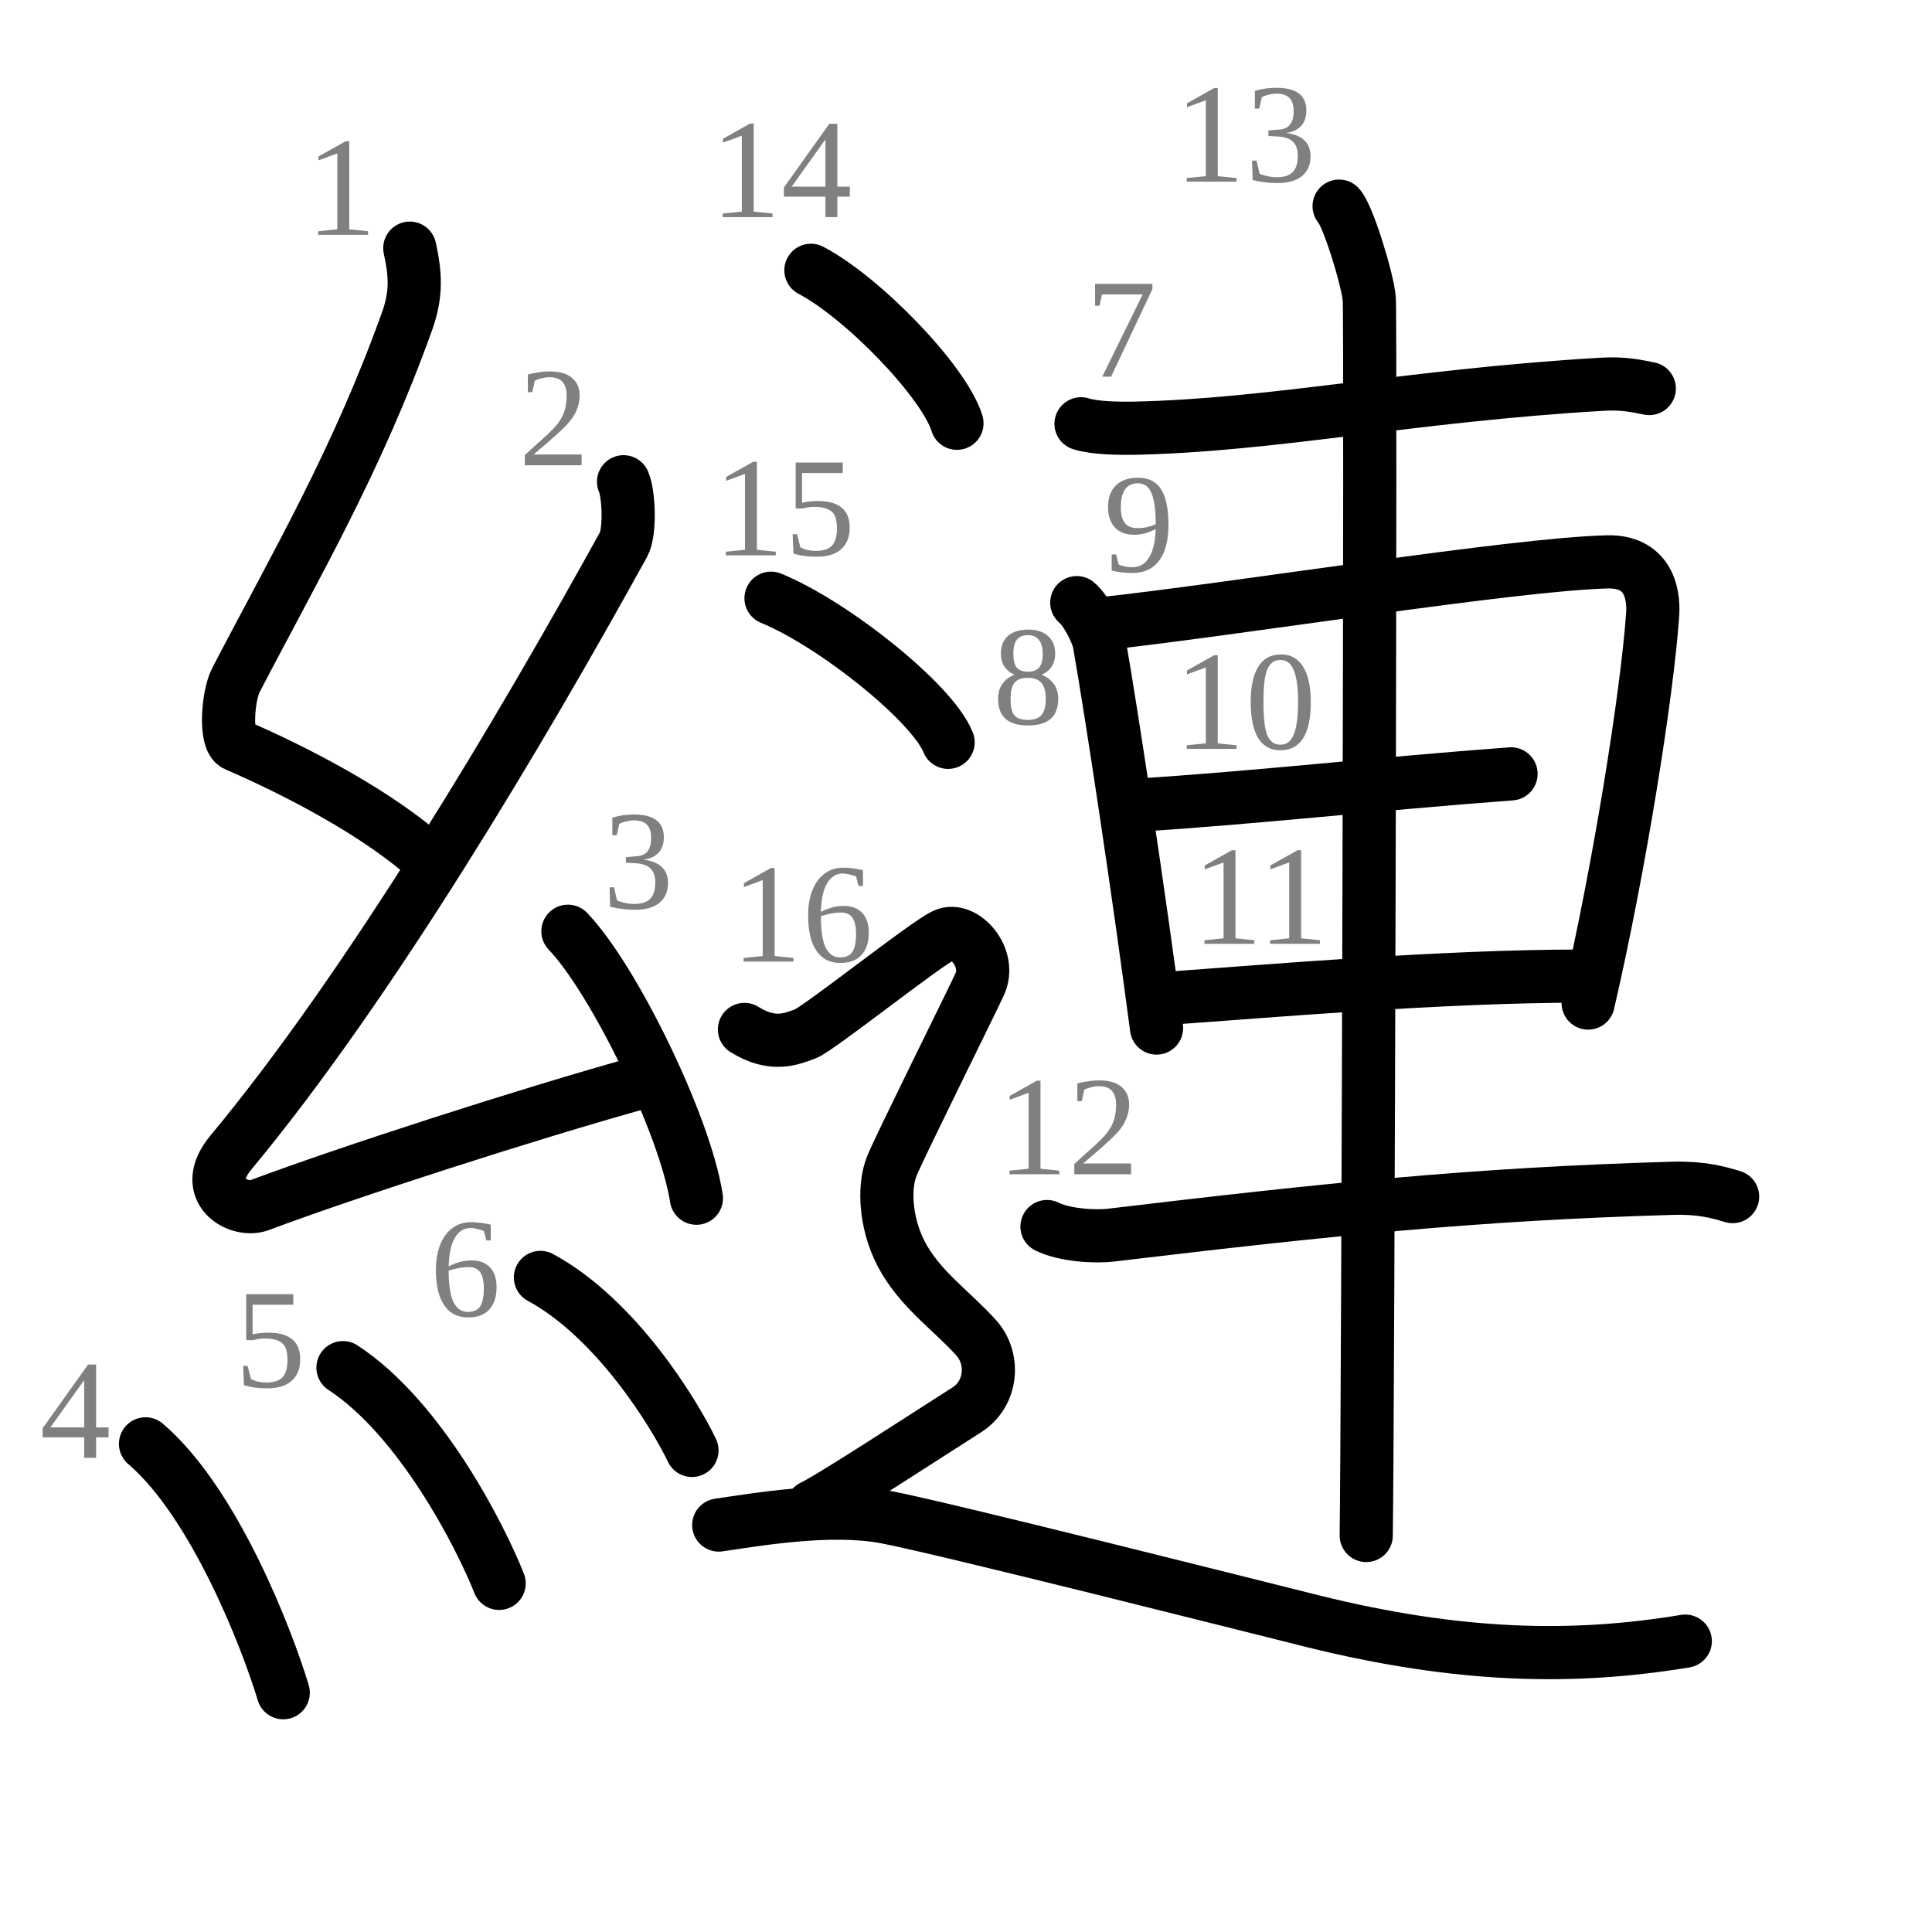
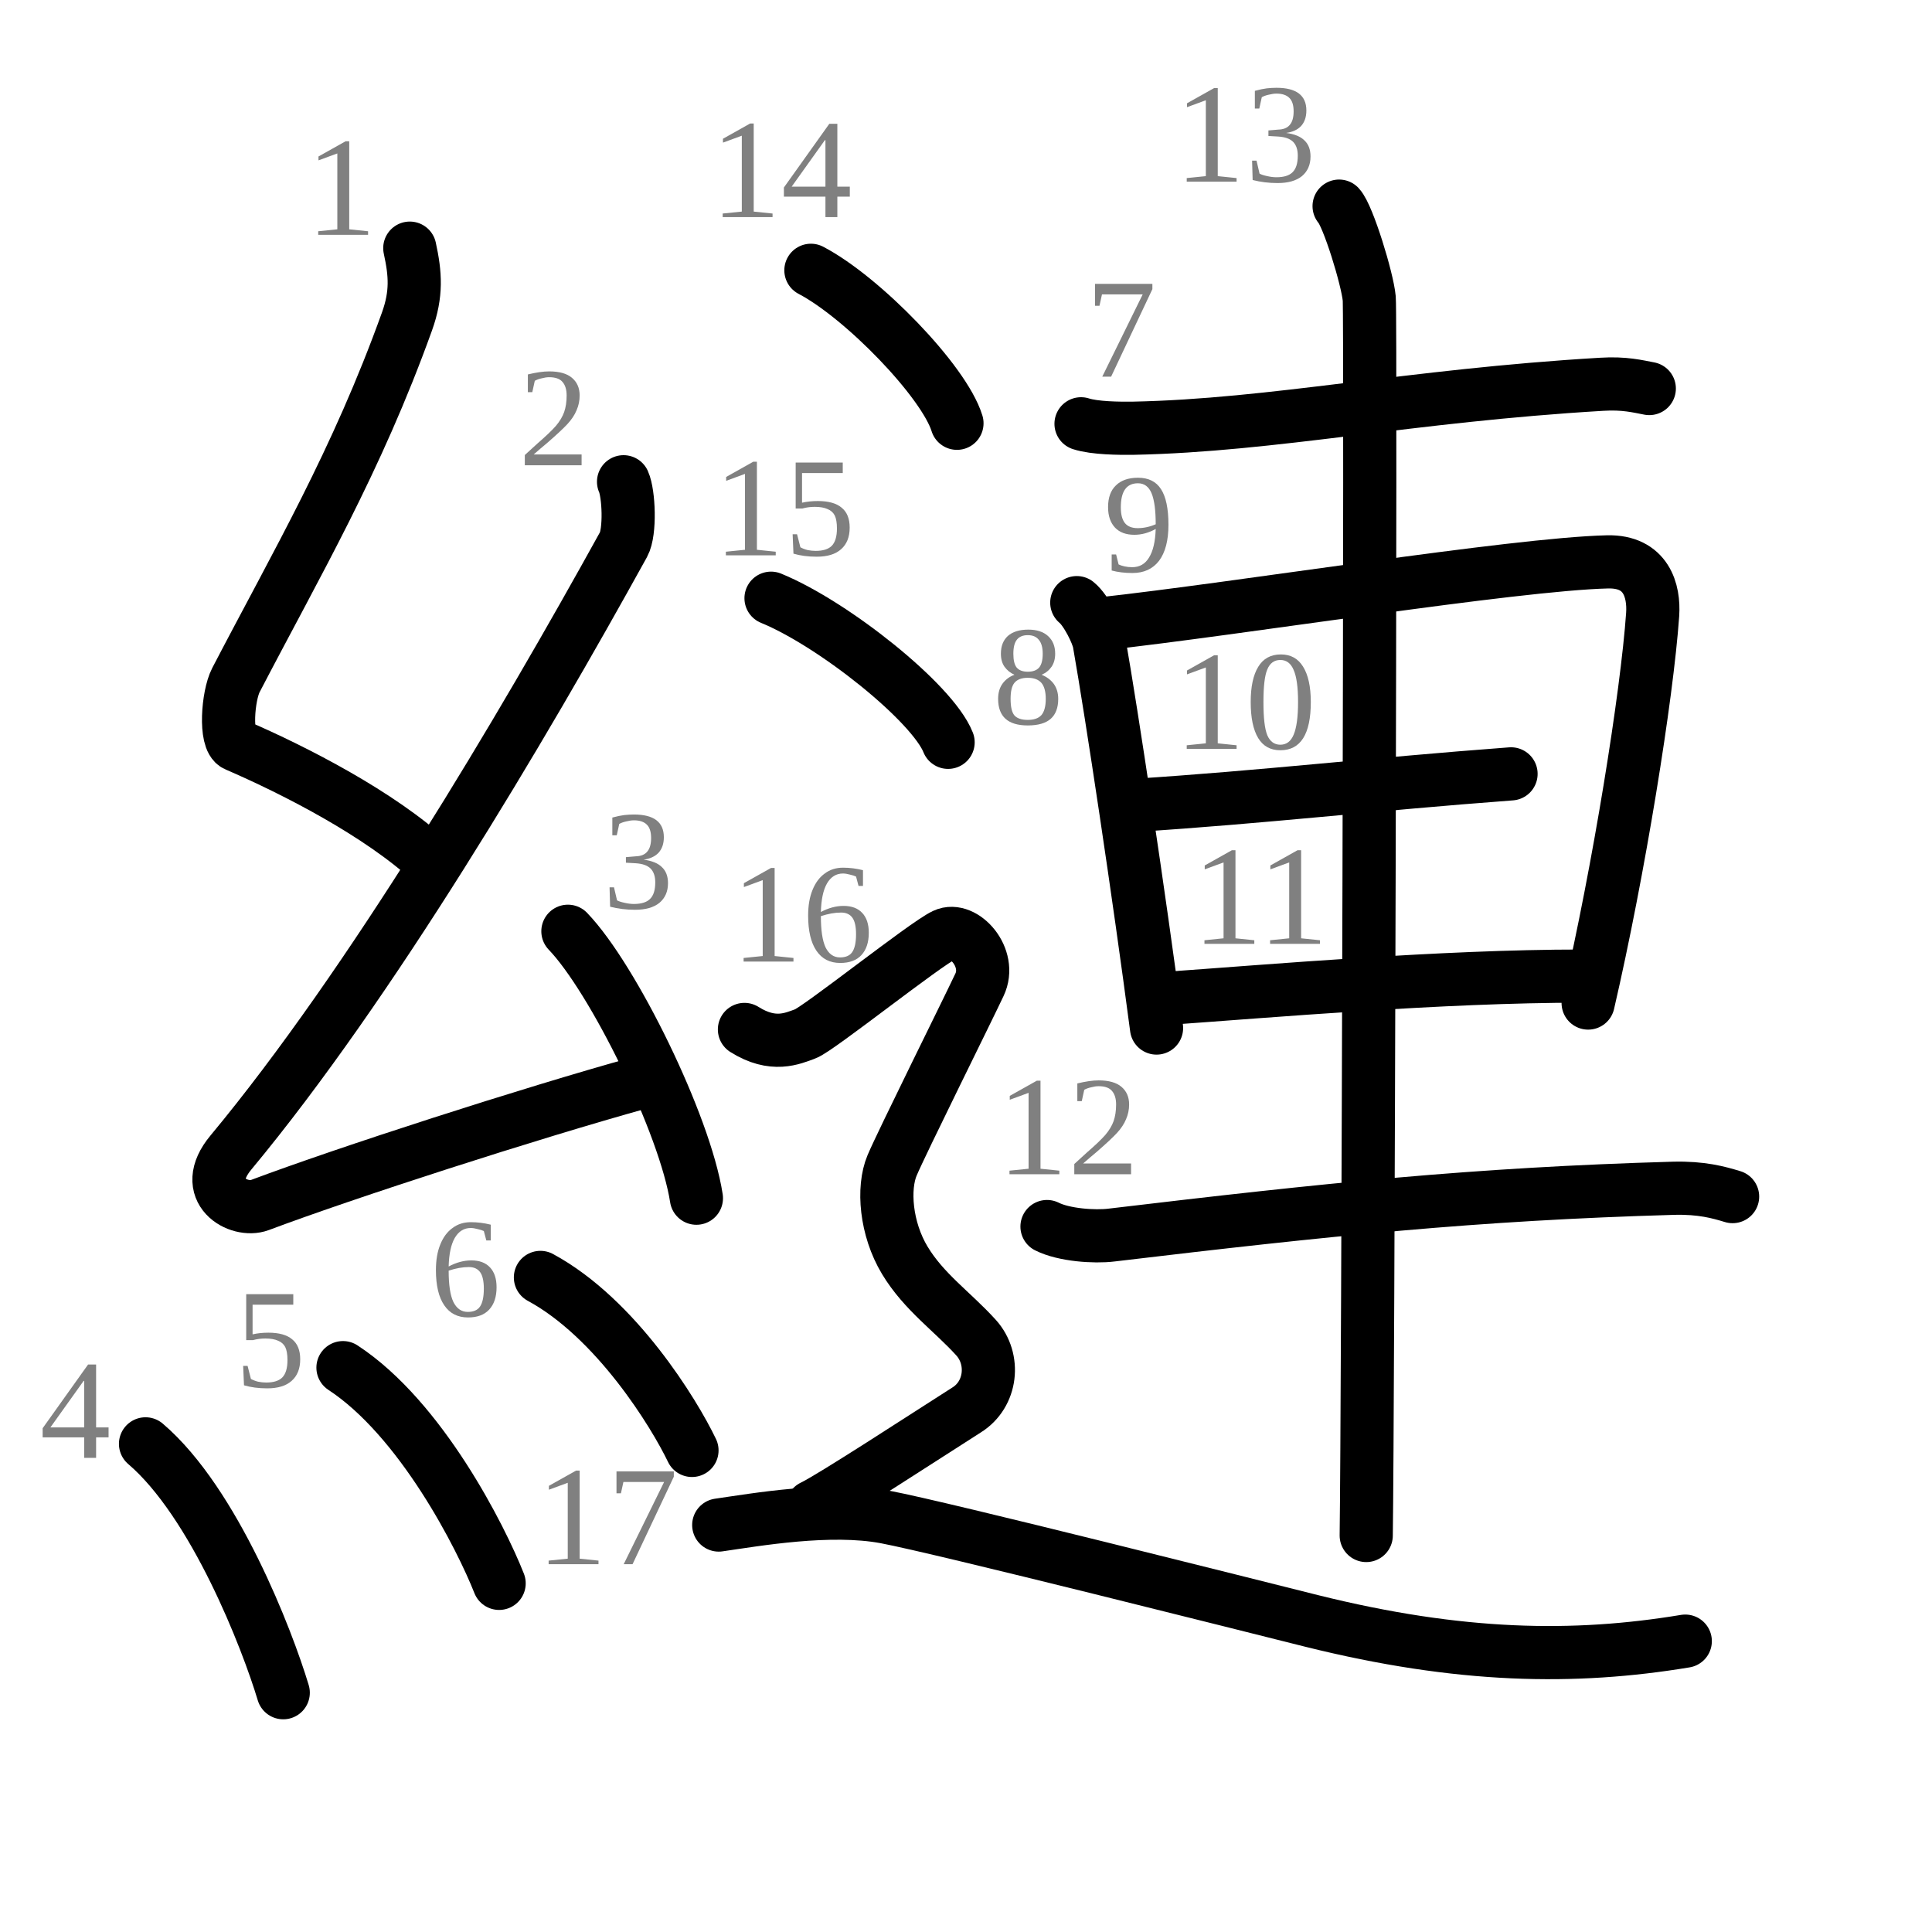
<svg xmlns="http://www.w3.org/2000/svg" xmlns:ns1="http://kanjivg.tagaini.net" width="109" height="109" viewBox="0 0 109 109">
  <g id="kvg:StrokePaths_07e3a-Kaisho" style="fill:none;stroke:#000000;stroke-width:3;stroke-linecap:round;stroke-linejoin:round;">
    <g id="kvg:07e3a-Kaisho" ns1:element="縺">
      <g id="kvg:07e3a-Kaisho-g1" ns1:element="糸" ns1:variant="true" ns1:position="left" ns1:radical="general">
        <path id="kvg:07e3a-Kaisho-s1" ns1:type="㇜" d="M23.12,14c0.32,1.46,0.4,2.58-0.16,4.14c-2.84,7.9-6.21,13.62-9.65,20.23c-0.46,0.89-0.64,3.38,0,3.66c3.38,1.46,8.12,3.9,11.02,6.58" />
        <path id="kvg:07e3a-Kaisho-s2" ns1:type="㇜" d="M35.18,27.18c0.3,0.66,0.39,2.83,0,3.54C29.45,41.1,20.9,55.55,13.03,65.02c-1.81,2.17,0.45,3.41,1.62,2.97c4.93-1.85,15.15-5.15,21.48-6.91" />
        <path id="kvg:07e3a-Kaisho-s3" ns1:type="㇔" d="M32.04,52.54c2.56,2.66,6.61,10.92,7.25,15.06" />
        <path id="kvg:07e3a-Kaisho-s4" ns1:type="㇔" d="M8.21,81.46c3.89,3.32,6.87,11.04,7.77,14.04" />
        <path id="kvg:07e3a-Kaisho-s5" ns1:type="㇔" d="M19.35,77.16c4.4,2.88,7.78,9.56,8.81,12.17" />
        <path id="kvg:07e3a-Kaisho-s6" ns1:type="㇔" d="M30.49,72.07c4.27,2.31,7.55,7.67,8.55,9.76" />
      </g>
      <g id="kvg:07e3a-Kaisho-g2" ns1:element="連" ns1:position="right">
        <g id="kvg:07e3a-Kaisho-g3" ns1:element="車" ns1:position="nyoc">
          <path id="kvg:07e3a-Kaisho-s7" ns1:type="㇐" d="M60.99,23.91c0.77,0.25,2.17,0.26,2.94,0.25c7.94-0.16,15.57-1.84,26.44-2.48c1.28-0.08,2.04,0.12,2.68,0.24" />
          <path id="kvg:07e3a-Kaisho-s8" ns1:type="㇑" d="M60.75,34c0.52,0.42,1.18,1.73,1.27,2.28c0.7,3.98,2.24,14.18,3.23,21.72" />
          <path id="kvg:07e3a-Kaisho-s9" ns1:type="㇕a" d="M62.1,35.2c7.77-0.85,23.29-3.37,28.59-3.5c2.2-0.05,2.64,1.64,2.55,2.97c-0.32,4.58-1.9,14.41-3.64,21.92" />
          <path id="kvg:07e3a-Kaisho-s10" ns1:type="㇐a" d="M63.98,45.44c7.32-0.47,13.39-1.19,21.27-1.78" />
          <path id="kvg:07e3a-Kaisho-s11" ns1:type="㇐a" d="M65.63,56.34c6.1-0.43,15.68-1.27,23.62-1.27" />
          <path id="kvg:07e3a-Kaisho-s12" ns1:type="㇐" d="M59.07,69.2c0.95,0.48,2.68,0.6,3.64,0.48c12.17-1.45,20.52-2.32,31.71-2.64c1.58-0.04,2.54,0.23,3.33,0.47" />
          <path id="kvg:07e3a-Kaisho-s13" ns1:type="㇑" d="M75.55,11.63c0.51,0.55,1.6,4.11,1.7,5.21c0.1,1.1-0.07,62.94-0.17,69.79" />
        </g>
        <g id="kvg:07e3a-Kaisho-g4" ns1:element="辶" ns1:position="nyo">
          <path id="kvg:07e3a-Kaisho-s14" ns1:type="㇔" d="M45.75,15.25c2.91,1.52,7.51,6.26,8.24,8.63" />
          <path id="kvg:07e3a-Kaisho-s15" ns1:type="㇔" d="M43.5,33.75c3.52,1.44,9.11,5.9,9.99,8.13" />
          <path id="kvg:07e3a-Kaisho-s16" ns1:type="㇋" d="M42,58.08c1.62,1.02,2.71,0.51,3.43,0.25c0.72-0.25,6.77-5.08,7.85-5.58c1.08-0.51,2.71,1.28,1.98,2.81c-0.72,1.53-4.39,8.91-4.93,10.19c-0.54,1.28-0.36,3.57,0.72,5.36c1.08,1.79,2.69,2.89,4.02,4.36c1.09,1.21,0.88,3.2-0.54,4.08C52.25,81,46.91,84.49,45.83,85" />
          <path id="kvg:07e3a-Kaisho-s17" ns1:type="㇏" d="M40.55,86.04c2.09-0.3,6.27-1.04,9.41-0.45c3.14,0.59,20.96,5.09,24.04,5.86c8.36,2.08,14.81,2.18,21.08,1.14" />
        </g>
      </g>
    </g>
  </g>
  <g id="kvg:StrokeNumbers_07e3a-Kaisho" style="font-size:8;fill:#808080">
    <text transform="matrix(1 0 0 1 17.25 13.25)">1</text>
    <text transform="matrix(1 0 0 1 29.25 26.25)">2</text>
    <text transform="matrix(1 0 0 1 34.00 51.25)">3</text>
    <text transform="matrix(1 0 0 1 2.25 82.25)">4</text>
    <text transform="matrix(1 0 0 1 13.25 78.25)">5</text>
    <text transform="matrix(1 0 0 1 24.25 74.25)">6</text>
    <text transform="matrix(1 0 0 1 61.25 21.25)">7</text>
    <text transform="matrix(1 0 0 1 56.00 40.85)">8</text>
    <text transform="matrix(1 0 0 1 62.25 32.25)">9</text>
    <text transform="matrix(1 0 0 1 66.25 42.25)">10</text>
    <text transform="matrix(1 0 0 1 67.25 53.25)">11</text>
    <text transform="matrix(1 0 0 1 56.25 66.25)">12</text>
    <text transform="matrix(1 0 0 1 66.25 10.25)">13</text>
    <text transform="matrix(1 0 0 1 40.07 12.25)">14</text>
    <text transform="matrix(1 0 0 1 40.25 31.33)">15</text>
    <text transform="matrix(1 0 0 1 41.25 54.25)">16</text>
+     <text transform="matrix(1 0 0 1 30.25 88.25)">17</text>
  </g>
</svg>
